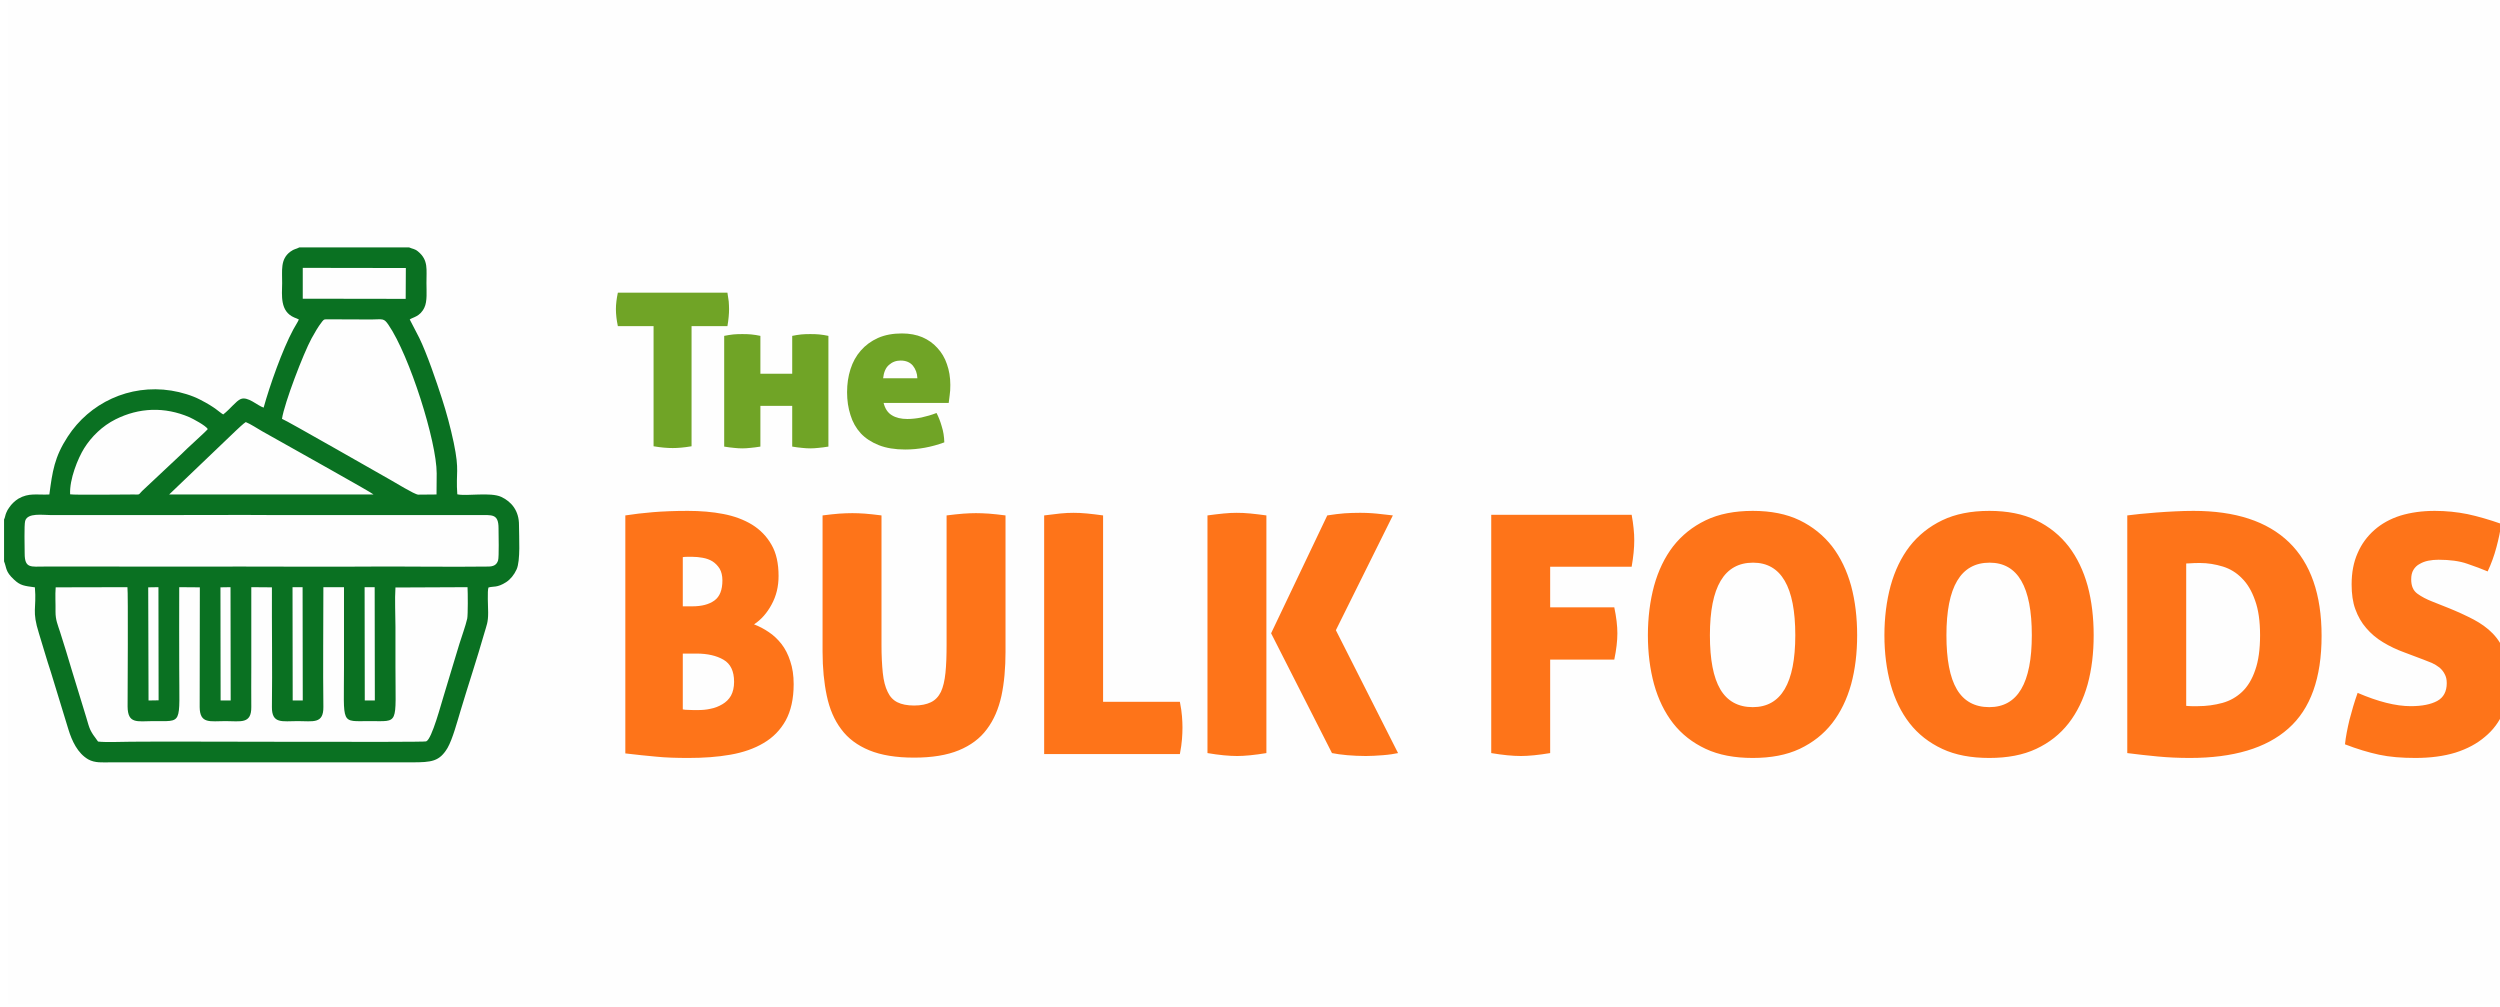
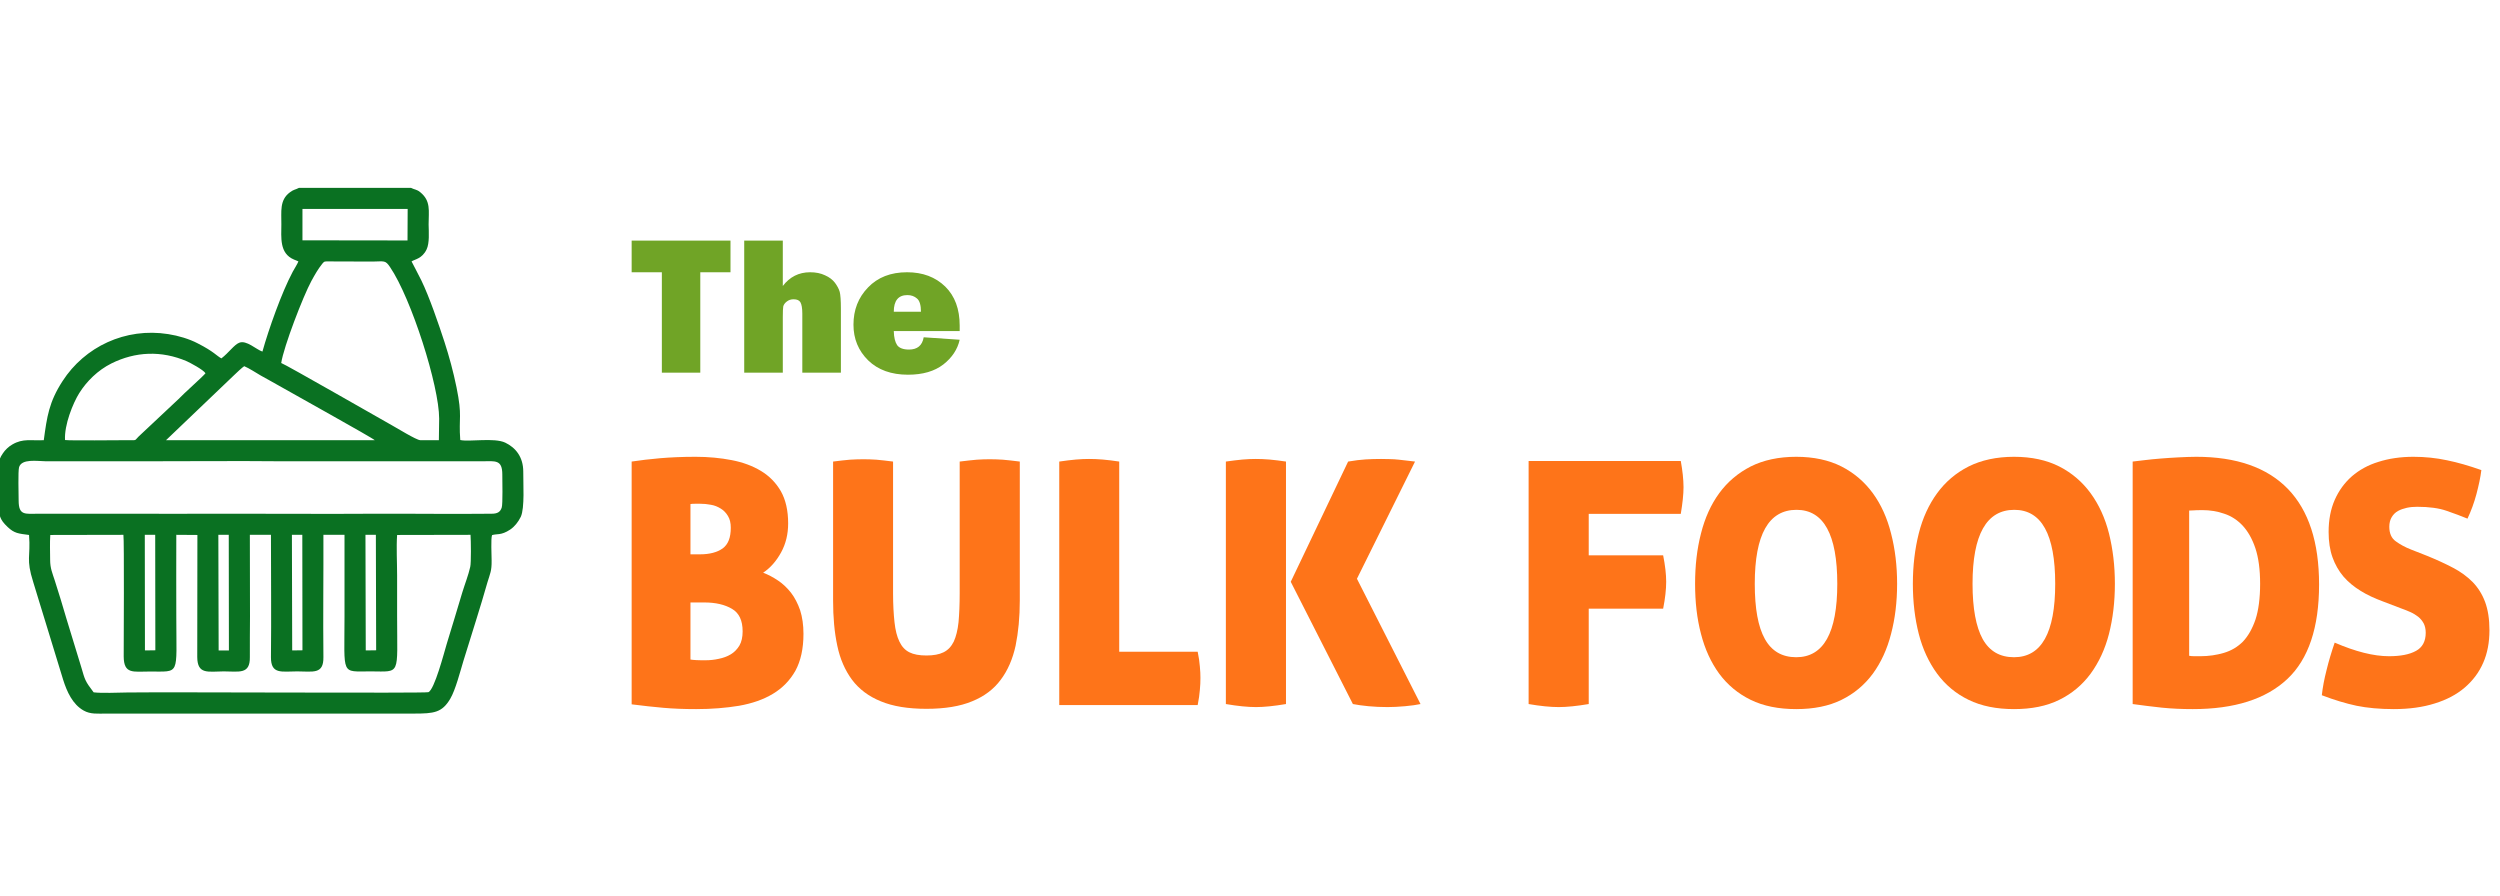
- <svg xmlns="http://www.w3.org/2000/svg" xml:space="preserve" width="154px" height="62px" version="1.1" style="shape-rendering:geometricPrecision; text-rendering:geometricPrecision; image-rendering:optimizeQuality; fill-rule:evenodd; clip-rule:evenodd" viewBox="0 0 154 62">
+ <svg xmlns="http://www.w3.org/2000/svg" xml:space="preserve" version="1.1" style="shape-rendering:geometricPrecision; text-rendering:geometricPrecision; image-rendering:optimizeQuality; fill-rule:evenodd; clip-rule:evenodd" viewBox="0 0 173 62">
  <defs>
    <style type="text/css">
   
-     .fil0 {fill:#FEFEFE}
    .fil1 {fill:#0A7122}
-     .fil3 {fill:#70A426;fill-rule:nonzero}
-     .fil2 {fill:#FE7419;fill-rule:nonzero}
+     .fil2 {fill:#70A426;fill-rule:nonzero}
+     .fil0 {fill:#FE7419;fill-rule:nonzero}
   
  </style>
  </defs>
  <g id="Слой_x0020_1">
-     <rect class="fil0" x="0.49" y="-0.17" width="154" height="62" />
-     <g id="_2225900082992">
-       <path class="fil1" d="M22.46 36.17l0.62 0 0.01 6.98 -0.62 0 -0.01 -6.98zm-4.44 0l0.62 0 0.01 6.98 -0.62 0 -0.01 -6.98zm-4.44 0.01l0.62 -0.01 0.01 6.98 -0.62 0 -0.01 -6.97zm-4.45 0l0.63 -0.01 0.01 6.97 -0.62 0.01 -0.02 -6.97zm-3.09 9.5c-0.53,-0.7 -0.51,-0.76 -0.73,-1.5l-0.9 -2.94c-0.23,-0.76 -0.46,-1.55 -0.71,-2.31 -0.14,-0.44 -0.28,-0.73 -0.28,-1.24 0.01,-0.47 -0.03,-1.05 0.01,-1.51l4.42 -0.01c0.05,0.28 0.01,6.72 0.01,7.35 0.01,1.08 0.58,0.91 1.56,0.9 1.87,-0.01 1.62,0.3 1.62,-3.28 0,-1.66 -0.01,-3.31 0,-4.97l1.27 0.01 -0.01 7.38c0.01,1.05 0.65,0.86 1.59,0.86 0.93,0 1.6,0.2 1.59,-0.87 -0.01,-0.81 0,-1.63 0,-2.45 0,-1.65 0,-3.28 0,-4.93l1.27 0.01c-0.01,2.42 0.03,4.97 0,7.37 -0.01,1.06 0.64,0.87 1.59,0.87 0.94,0 1.59,0.19 1.58,-0.87 -0.03,-2.38 0,-4.97 0,-7.38l1.27 0c0,1.65 0,3.29 0,4.93 0,3.61 -0.24,3.32 1.59,3.32 1.83,0 1.58,0.29 1.58,-3.36 0,-0.81 0,-1.63 0,-2.45 0,-0.76 -0.05,-1.68 0,-2.42l4.44 -0.02c0.02,0.32 0.03,1.71 -0.02,1.94 -0.11,0.48 -0.33,1.06 -0.48,1.55 -0.32,1.03 -0.62,2.07 -0.94,3.11 -0.17,0.52 -0.75,2.77 -1.11,2.9 -0.21,0.07 -15.6,-0.01 -18.18,0.02 -0.53,0 -1.54,0.05 -2.03,-0.01zm24.64 -11.15c-0.09,0.27 -0.28,0.37 -0.62,0.37 -2.33,0.03 -4.73,-0.01 -7.07,0 -2.7,0.02 -5.4,0 -8.1,0 -2.7,0 -5.4,0.01 -8.1,0 -1.35,0 -2.7,0 -4.05,0 -0.83,0 -1.22,0.13 -1.22,-0.8 0,-0.36 -0.04,-1.76 0.03,-2.01 0.15,-0.52 1.08,-0.36 1.62,-0.36l6.07 0c2.7,0 5.4,-0.02 8.1,0l12.15 0c0.81,0 1.22,-0.1 1.22,0.81 0,0.35 0.04,1.78 -0.03,1.99zm-16.15 -8c0.09,-0.09 0.51,-0.48 0.61,-0.53 0.28,0.11 0.72,0.4 1,0.56 0.34,0.19 0.65,0.36 0.98,0.55 0.82,0.47 5.82,3.25 5.89,3.35l-12.59 0 4.11 -3.93zm-10.21 3.92c-0.05,-0.92 0.48,-2.22 0.86,-2.83 0.45,-0.72 1.12,-1.38 1.94,-1.79 1.44,-0.72 3.01,-0.79 4.55,-0.13 0.2,0.09 1,0.51 1.13,0.73 -0.15,0.19 -1.37,1.27 -1.62,1.54l-2.42 2.27c-0.25,0.24 -0.09,0.23 -0.55,0.22 -0.7,0 -3.57,0.04 -3.89,-0.01zm13.05 -4.65c0.15,-0.98 1.32,-4.03 1.82,-4.95 0.22,-0.39 0.38,-0.69 0.66,-1.05 0.12,-0.15 0.15,-0.13 0.4,-0.13l2.63 0.01c0.72,-0.01 0.76,-0.09 1.05,0.33 1.3,1.9 2.97,7.18 2.97,9.15l-0.01 1.3 -1.13 0.01c-0.23,-0.01 -1.45,-0.77 -1.71,-0.91 -0.63,-0.35 -6.4,-3.66 -6.68,-3.76zm1.28 -9.3l6.35 0.01 -0.01 1.9 -6.34 -0.01 0 -1.9zm-18.4 15.5l0 2.58c0.17,0.42 0.07,0.62 0.61,1.12 0.4,0.38 0.64,0.39 1.29,0.48 0.11,1.36 -0.2,1.41 0.25,2.84 0.25,0.8 0.47,1.59 0.73,2.37l1.08 3.53c0.22,0.72 0.57,1.48 1.23,1.86 0.42,0.23 0.86,0.18 1.38,0.18 1.03,0 2.07,0 3.1,0l15.45 0c1.22,0 1.7,-0.05 2.2,-0.89 0.31,-0.54 0.6,-1.63 0.8,-2.29 0.46,-1.54 1.02,-3.22 1.45,-4.73 0.16,-0.56 0.25,-0.69 0.25,-1.32 0,-0.31 -0.06,-1.34 0.02,-1.54 0.3,-0.09 0.53,0.03 1.09,-0.33 0.26,-0.17 0.49,-0.45 0.64,-0.78 0.25,-0.54 0.15,-2.02 0.15,-2.72 0.01,-0.9 -0.47,-1.46 -1.09,-1.75 -0.66,-0.31 -2.14,-0.03 -2.71,-0.16 -0.1,-1.4 0.15,-1.39 -0.22,-3.18 -0.2,-0.94 -0.45,-1.87 -0.73,-2.73 -0.34,-1.05 -0.91,-2.73 -1.39,-3.72 -0.2,-0.41 -0.42,-0.79 -0.59,-1.14 0.18,-0.14 0.63,-0.16 0.9,-0.73 0.19,-0.38 0.13,-1.04 0.13,-1.51 -0.01,-0.82 0.14,-1.41 -0.52,-1.95 -0.2,-0.17 -0.33,-0.15 -0.55,-0.25l-6.76 0c-0.23,0.12 -0.3,0.08 -0.55,0.26 -0.64,0.47 -0.5,1.17 -0.51,1.94 -0.01,0.77 -0.14,1.74 0.75,2.12 0.09,0.04 0.2,0.07 0.28,0.12 -0.07,0.17 -0.24,0.42 -0.34,0.61 -0.68,1.26 -1.46,3.48 -1.83,4.82 -0.38,-0.12 -0.97,-0.71 -1.41,-0.53 -0.29,0.12 -0.64,0.61 -1.08,0.95 -0.29,-0.17 -0.43,-0.4 -1.42,-0.91 -0.5,-0.26 -1.16,-0.46 -1.78,-0.56 -2.59,-0.41 -5.04,0.77 -6.38,2.84 -0.82,1.26 -0.94,2.14 -1.13,3.56 -0.77,0.04 -1.25,-0.12 -1.91,0.26 -0.21,0.13 -0.43,0.34 -0.56,0.54 -0.08,0.11 -0.14,0.21 -0.19,0.34 -0.05,0.11 -0.07,0.29 -0.13,0.4z" />
-       <path class="fil2" d="M48.89 42.14c0,0.91 -0.17,1.65 -0.49,2.24 -0.33,0.59 -0.78,1.05 -1.36,1.39 -0.57,0.34 -1.25,0.58 -2.05,0.72 -0.79,0.14 -1.65,0.2 -2.58,0.2 -0.74,0 -1.4,-0.02 -1.99,-0.08 -0.58,-0.05 -1.22,-0.12 -1.9,-0.2l0 -14.66c0.52,-0.08 1.08,-0.15 1.7,-0.2 0.61,-0.05 1.33,-0.08 2.15,-0.08 0.78,0 1.51,0.06 2.18,0.19 0.68,0.13 1.27,0.35 1.78,0.66 0.5,0.31 0.9,0.72 1.19,1.23 0.3,0.51 0.44,1.16 0.44,1.93 0,0.65 -0.14,1.23 -0.43,1.76 -0.28,0.52 -0.64,0.93 -1.08,1.22 0.31,0.12 0.62,0.28 0.91,0.48 0.29,0.19 0.55,0.44 0.78,0.73 0.23,0.3 0.41,0.65 0.54,1.06 0.14,0.41 0.21,0.88 0.21,1.41zm-6.83 -1.88l0 3.44c0.1,0.02 0.22,0.03 0.36,0.03 0.15,0.01 0.33,0.01 0.57,0.01 0.26,0 0.52,-0.02 0.78,-0.08 0.27,-0.05 0.51,-0.15 0.73,-0.28 0.22,-0.13 0.4,-0.3 0.53,-0.53 0.12,-0.22 0.19,-0.51 0.19,-0.85 0,-0.66 -0.22,-1.11 -0.65,-1.36 -0.43,-0.25 -0.98,-0.38 -1.67,-0.38l-0.84 0zm0 -2.91l0.58 0c0.59,0 1.04,-0.12 1.37,-0.36 0.33,-0.24 0.49,-0.65 0.49,-1.24 0,-0.29 -0.06,-0.53 -0.17,-0.72 -0.12,-0.19 -0.27,-0.34 -0.44,-0.45 -0.18,-0.11 -0.38,-0.18 -0.6,-0.22 -0.22,-0.04 -0.43,-0.06 -0.63,-0.06 -0.08,0 -0.18,0 -0.3,0 -0.12,0 -0.21,0 -0.3,0.02l0 3.03zm14.25 9.32c-1.11,0 -2.03,-0.15 -2.76,-0.45 -0.73,-0.3 -1.31,-0.73 -1.73,-1.3 -0.43,-0.57 -0.72,-1.25 -0.89,-2.06 -0.17,-0.8 -0.26,-1.71 -0.26,-2.72l0 -8.39c0.4,-0.05 0.74,-0.09 1.02,-0.11 0.29,-0.02 0.57,-0.03 0.82,-0.03 0.24,0 0.49,0.01 0.77,0.03 0.28,0.02 0.62,0.06 1.02,0.11l0 7.96c0,0.68 0.03,1.26 0.08,1.74 0.05,0.48 0.15,0.87 0.3,1.17 0.14,0.3 0.34,0.51 0.6,0.64 0.26,0.13 0.6,0.2 1.03,0.2 0.42,0 0.76,-0.07 1.03,-0.2 0.27,-0.13 0.47,-0.34 0.62,-0.64 0.14,-0.3 0.23,-0.69 0.28,-1.17 0.05,-0.48 0.07,-1.06 0.07,-1.74l0 -7.96c0.41,-0.05 0.76,-0.09 1.04,-0.11 0.28,-0.02 0.54,-0.03 0.77,-0.03 0.24,0 0.51,0.01 0.8,0.03 0.28,0.02 0.63,0.06 1.02,0.11l0 8.39c0,1.01 -0.08,1.92 -0.25,2.72 -0.18,0.81 -0.47,1.49 -0.9,2.06 -0.42,0.57 -1,1 -1.73,1.3 -0.73,0.3 -1.65,0.45 -2.75,0.45zm8.01 -14.92c0.37,-0.05 0.7,-0.09 1,-0.12 0.3,-0.03 0.57,-0.04 0.8,-0.04 0.25,0 0.53,0.01 0.83,0.04 0.31,0.03 0.64,0.07 1,0.12l0 11.48 4.73 0c0.07,0.34 0.11,0.64 0.13,0.89 0.02,0.25 0.03,0.48 0.03,0.69 0,0.23 -0.01,0.47 -0.03,0.73 -0.02,0.25 -0.06,0.55 -0.13,0.91l-8.36 0 0 -14.7zm17.97 7.07l3.83 7.57c-0.23,0.05 -0.54,0.1 -0.93,0.13 -0.39,0.03 -0.74,0.05 -1.05,0.05 -0.4,0 -0.78,-0.02 -1.15,-0.05 -0.37,-0.03 -0.68,-0.08 -0.94,-0.13l-3.75 -7.38 3.46 -7.26c0.41,-0.06 0.76,-0.11 1.06,-0.13 0.31,-0.02 0.61,-0.03 0.93,-0.03 0.15,0 0.32,0 0.51,0.01 0.19,0.01 0.38,0.02 0.56,0.04 0.19,0.02 0.36,0.04 0.54,0.06 0.17,0.02 0.31,0.04 0.44,0.05l-3.51 7.07zm-7.91 -7.07c0.37,-0.05 0.7,-0.09 1.01,-0.12 0.3,-0.03 0.56,-0.04 0.79,-0.04 0.25,0 0.53,0.01 0.83,0.04 0.31,0.03 0.64,0.07 1,0.12l0 14.64c-0.73,0.12 -1.33,0.18 -1.8,0.18 -0.51,0 -1.12,-0.06 -1.83,-0.18l0 -14.64zm17.48 -0.04l8.65 0c0.05,0.3 0.1,0.58 0.12,0.84 0.03,0.26 0.04,0.51 0.04,0.74 0,0.45 -0.05,0.99 -0.16,1.62l-5.02 0 0 2.5 3.95 0c0.13,0.62 0.19,1.15 0.19,1.6 0,0.46 -0.06,1 -0.19,1.62l-3.95 0 0 5.76c-0.72,0.12 -1.33,0.18 -1.8,0.18 -0.51,0 -1.12,-0.06 -1.83,-0.18l0 -14.68zm9.65 7.42c0,-1.09 0.13,-2.11 0.38,-3.04 0.26,-0.94 0.65,-1.75 1.17,-2.43 0.53,-0.68 1.2,-1.22 2.01,-1.61 0.81,-0.39 1.78,-0.58 2.9,-0.58 1.12,0 2.08,0.19 2.89,0.58 0.8,0.39 1.47,0.93 2,1.61 0.52,0.68 0.91,1.49 1.17,2.43 0.25,0.93 0.37,1.95 0.37,3.04 0,1.1 -0.12,2.1 -0.37,3.02 -0.26,0.93 -0.65,1.73 -1.17,2.4 -0.53,0.68 -1.2,1.2 -2,1.58 -0.81,0.38 -1.77,0.56 -2.89,0.56 -1.12,0 -2.09,-0.18 -2.9,-0.56 -0.81,-0.38 -1.48,-0.9 -2.01,-1.58 -0.52,-0.67 -0.91,-1.47 -1.17,-2.4 -0.25,-0.92 -0.38,-1.92 -0.38,-3.02zm9.08 0c0,-2.98 -0.87,-4.47 -2.6,-4.47 -1.78,0 -2.66,1.49 -2.66,4.47 0,1.49 0.21,2.6 0.64,3.33 0.43,0.73 1.1,1.1 2,1.1 1.75,0 2.62,-1.48 2.62,-4.43zm5.49 0c0,-1.09 0.13,-2.11 0.38,-3.04 0.26,-0.94 0.65,-1.75 1.17,-2.43 0.53,-0.68 1.2,-1.22 2.01,-1.61 0.81,-0.39 1.78,-0.58 2.9,-0.58 1.12,0 2.08,0.19 2.89,0.58 0.81,0.39 1.47,0.93 2,1.61 0.52,0.68 0.91,1.49 1.17,2.43 0.25,0.93 0.37,1.95 0.37,3.04 0,1.1 -0.12,2.1 -0.37,3.02 -0.26,0.93 -0.65,1.73 -1.17,2.4 -0.53,0.68 -1.19,1.2 -2,1.58 -0.81,0.38 -1.77,0.56 -2.89,0.56 -1.12,0 -2.09,-0.18 -2.9,-0.56 -0.81,-0.38 -1.48,-0.9 -2.01,-1.58 -0.52,-0.67 -0.91,-1.47 -1.17,-2.4 -0.25,-0.92 -0.38,-1.92 -0.38,-3.02zm9.08 0c0,-2.98 -0.86,-4.47 -2.6,-4.47 -1.78,0 -2.66,1.49 -2.66,4.47 0,1.49 0.21,2.6 0.64,3.33 0.43,0.73 1.1,1.1 2,1.1 1.75,0 2.62,-1.48 2.62,-4.43zm9.96 -7.66c2.58,0 4.54,0.64 5.88,1.93 1.34,1.3 2.01,3.22 2.01,5.77 0,2.6 -0.68,4.5 -2.05,5.71 -1.36,1.21 -3.39,1.81 -6.06,1.81 -0.69,0 -1.34,-0.03 -1.98,-0.09 -0.64,-0.06 -1.26,-0.13 -1.88,-0.21l0 -14.64c0.21,-0.02 0.47,-0.05 0.78,-0.09 0.32,-0.03 0.66,-0.06 1.03,-0.09 0.37,-0.03 0.75,-0.05 1.13,-0.07 0.39,-0.02 0.77,-0.03 1.14,-0.03zm-0.45 12.01c0.1,0.01 0.21,0.02 0.33,0.02 0.12,0 0.25,0 0.39,0 0.53,0 1.03,-0.07 1.51,-0.2 0.47,-0.13 0.87,-0.36 1.21,-0.68 0.35,-0.33 0.62,-0.78 0.81,-1.34 0.2,-0.56 0.3,-1.27 0.3,-2.15 0,-0.86 -0.1,-1.58 -0.31,-2.15 -0.2,-0.57 -0.47,-1.03 -0.81,-1.36 -0.33,-0.34 -0.72,-0.58 -1.17,-0.72 -0.46,-0.14 -0.93,-0.22 -1.42,-0.22 -0.27,0 -0.47,0.01 -0.59,0.02 -0.12,0 -0.21,0.01 -0.25,0.01l0 8.77zm16.15 -6.03c0.57,0.23 1.09,0.47 1.55,0.71 0.45,0.24 0.85,0.52 1.18,0.86 0.32,0.33 0.58,0.74 0.75,1.21 0.18,0.47 0.27,1.04 0.27,1.71 0,0.72 -0.13,1.38 -0.38,1.96 -0.25,0.58 -0.62,1.08 -1.12,1.49 -0.49,0.42 -1.09,0.74 -1.81,0.97 -0.72,0.22 -1.54,0.33 -2.47,0.33 -0.85,0 -1.59,-0.06 -2.24,-0.2 -0.65,-0.14 -1.35,-0.35 -2.1,-0.64 0.05,-0.47 0.15,-0.98 0.28,-1.52 0.14,-0.54 0.3,-1.09 0.5,-1.65 1.25,0.54 2.35,0.82 3.27,0.82 0.7,0 1.24,-0.11 1.63,-0.32 0.39,-0.21 0.59,-0.58 0.59,-1.1 0,-0.22 -0.04,-0.4 -0.13,-0.56 -0.08,-0.16 -0.19,-0.29 -0.32,-0.4 -0.14,-0.11 -0.29,-0.2 -0.46,-0.28 -0.18,-0.07 -0.35,-0.14 -0.53,-0.21l-1.14 -0.43c-0.5,-0.18 -0.94,-0.39 -1.35,-0.64 -0.4,-0.24 -0.74,-0.53 -1.03,-0.87 -0.29,-0.33 -0.51,-0.72 -0.67,-1.16 -0.16,-0.43 -0.23,-0.95 -0.23,-1.53 0,-0.73 0.12,-1.37 0.37,-1.93 0.24,-0.56 0.59,-1.03 1.03,-1.42 0.44,-0.39 0.98,-0.69 1.61,-0.89 0.63,-0.19 1.33,-0.29 2.11,-0.29 0.7,0 1.37,0.07 2.02,0.2 0.65,0.14 1.34,0.34 2.08,0.6 -0.06,0.43 -0.16,0.92 -0.3,1.44 -0.14,0.53 -0.32,1.02 -0.54,1.49 -0.36,-0.15 -0.77,-0.31 -1.25,-0.47 -0.48,-0.17 -1.07,-0.25 -1.78,-0.25 -0.22,0 -0.43,0.02 -0.63,0.06 -0.2,0.04 -0.38,0.11 -0.53,0.2 -0.16,0.08 -0.29,0.21 -0.38,0.36 -0.1,0.16 -0.14,0.36 -0.14,0.59 0,0.4 0.12,0.69 0.38,0.88 0.26,0.19 0.57,0.35 0.93,0.49l0.98 0.39z" />
-       <path class="fil3" d="M40.26 20.09l-2.2 0c-0.08,-0.38 -0.12,-0.73 -0.12,-1.05 0,-0.29 0.04,-0.63 0.12,-1.01l6.75 0c0.03,0.19 0.06,0.37 0.08,0.54 0.01,0.16 0.02,0.32 0.02,0.47 0,0.29 -0.03,0.64 -0.1,1.05l-2.21 0 0 7.4c-0.47,0.08 -0.85,0.11 -1.16,0.11 -0.33,0 -0.72,-0.03 -1.18,-0.11l0 -7.4zm8.54 4.91l-1.96 0 0 2.51c-0.23,0.04 -0.43,0.06 -0.62,0.08 -0.18,0.02 -0.35,0.03 -0.5,0.03 -0.15,0 -0.32,-0.01 -0.5,-0.03 -0.19,-0.02 -0.39,-0.04 -0.61,-0.08l0 -6.82c0.19,-0.04 0.39,-0.07 0.57,-0.09 0.19,-0.02 0.38,-0.02 0.55,-0.02 0.17,0 0.35,0 0.54,0.02 0.2,0.02 0.39,0.05 0.57,0.09l0 2.33 1.96 0 0 -2.33c0.19,-0.04 0.38,-0.07 0.57,-0.09 0.19,-0.02 0.38,-0.02 0.55,-0.02 0.17,0 0.35,0 0.54,0.02 0.2,0.02 0.39,0.05 0.57,0.09l0 6.82c-0.23,0.04 -0.43,0.06 -0.62,0.08 -0.18,0.02 -0.35,0.03 -0.5,0.03 -0.15,0 -0.32,-0.01 -0.5,-0.03 -0.19,-0.02 -0.39,-0.04 -0.61,-0.08l0 -2.51zm5.63 -0.18c0.09,0.36 0.26,0.61 0.51,0.76 0.24,0.15 0.56,0.23 0.95,0.23 0.26,0 0.55,-0.03 0.86,-0.09 0.32,-0.07 0.63,-0.16 0.94,-0.28 0.12,0.23 0.23,0.5 0.32,0.82 0.1,0.31 0.15,0.64 0.16,0.99 -0.79,0.29 -1.59,0.44 -2.41,0.44 -0.63,0 -1.18,-0.09 -1.63,-0.27 -0.45,-0.18 -0.82,-0.42 -1.11,-0.73 -0.29,-0.32 -0.5,-0.69 -0.63,-1.12 -0.14,-0.43 -0.21,-0.9 -0.21,-1.41 0,-0.51 0.07,-0.98 0.21,-1.42 0.14,-0.44 0.35,-0.82 0.64,-1.15 0.28,-0.32 0.63,-0.58 1.05,-0.77 0.43,-0.19 0.92,-0.28 1.48,-0.28 0.47,0 0.89,0.08 1.25,0.23 0.37,0.16 0.68,0.38 0.93,0.66 0.26,0.28 0.46,0.61 0.59,1 0.14,0.39 0.21,0.82 0.21,1.28 0,0.24 -0.01,0.45 -0.04,0.64 -0.02,0.19 -0.04,0.34 -0.06,0.47l-4.01 0zm1.05 -2.61c-0.28,0 -0.52,0.09 -0.72,0.27 -0.2,0.17 -0.32,0.45 -0.36,0.82l2.11 0c-0.01,-0.31 -0.11,-0.57 -0.28,-0.78 -0.17,-0.2 -0.42,-0.31 -0.75,-0.31z" />
+     <g id="_1615204838624">
+       <path class="fil0" d="M151.98 31.61c2.78,0 4.9,0.74 6.34,2.22 1.44,1.49 2.16,3.69 2.16,6.62 0,2.97 -0.73,5.16 -2.2,6.54 -1.48,1.39 -3.66,2.08 -6.54,2.08 -0.74,0 -1.45,-0.03 -2.14,-0.1 -0.68,-0.07 -1.35,-0.16 -2.02,-0.25l0 -16.78c0.22,-0.03 0.5,-0.06 0.84,-0.1 0.34,-0.04 0.71,-0.08 1.11,-0.11 0.39,-0.03 0.8,-0.06 1.22,-0.08 0.42,-0.02 0.83,-0.04 1.23,-0.04zm-0.49 13.77c0.11,0.02 0.22,0.03 0.36,0.03 0.13,0 0.27,0 0.42,0 0.57,0 1.11,-0.08 1.62,-0.23 0.51,-0.15 0.95,-0.41 1.32,-0.78 0.36,-0.38 0.65,-0.89 0.87,-1.53 0.21,-0.64 0.32,-1.47 0.32,-2.47 0,-0.99 -0.11,-1.81 -0.33,-2.47 -0.22,-0.65 -0.52,-1.17 -0.88,-1.56 -0.36,-0.38 -0.78,-0.66 -1.27,-0.82 -0.48,-0.17 -0.99,-0.25 -1.52,-0.25 -0.3,0 -0.51,0.01 -0.64,0.02 -0.13,0 -0.22,0.01 -0.27,0.01l0 10.05z" />
+       <path class="fil0" d="M117.3 40.4c0,-1.25 0.13,-2.41 0.41,-3.49 0.27,-1.07 0.69,-2 1.26,-2.78 0.57,-0.78 1.3,-1.4 2.18,-1.85 0.88,-0.44 1.93,-0.67 3.15,-0.67 1.21,0 2.26,0.23 3.13,0.67 0.88,0.45 1.6,1.07 2.17,1.85 0.57,0.78 0.99,1.71 1.26,2.78 0.28,1.08 0.42,2.24 0.42,3.49 0,1.26 -0.14,2.41 -0.42,3.47 -0.27,1.05 -0.69,1.97 -1.26,2.75 -0.57,0.77 -1.29,1.38 -2.17,1.81 -0.87,0.43 -1.92,0.64 -3.13,0.64 -1.22,0 -2.27,-0.21 -3.15,-0.64 -0.88,-0.43 -1.61,-1.04 -2.18,-1.81 -0.57,-0.78 -0.99,-1.7 -1.26,-2.75 -0.28,-1.06 -0.41,-2.21 -0.41,-3.47zm9.84 0c0,-3.41 -0.94,-5.12 -2.82,-5.12 -1.93,0 -2.89,1.71 -2.89,5.12 0,1.71 0.23,2.98 0.7,3.82 0.47,0.84 1.19,1.26 2.17,1.26 1.89,0 2.84,-1.69 2.84,-5.08z" />
+       <path class="fil0" d="M55.6 43.86c0,1.03 -0.19,1.88 -0.56,2.56 -0.38,0.67 -0.9,1.2 -1.55,1.59 -0.66,0.4 -1.45,0.67 -2.35,0.83 -0.91,0.15 -1.9,0.23 -2.96,0.23 -0.85,0 -1.61,-0.03 -2.28,-0.09 -0.68,-0.06 -1.41,-0.14 -2.19,-0.24l0 -16.8c0.6,-0.09 1.25,-0.17 1.95,-0.23 0.71,-0.06 1.53,-0.1 2.47,-0.1 0.89,0 1.73,0.08 2.5,0.23 0.78,0.15 1.45,0.4 2.03,0.75 0.58,0.35 1.04,0.82 1.38,1.41 0.33,0.59 0.5,1.33 0.5,2.22 0,0.74 -0.16,1.41 -0.49,2.01 -0.33,0.6 -0.74,1.07 -1.24,1.4 0.36,0.14 0.7,0.32 1.04,0.55 0.34,0.23 0.63,0.51 0.89,0.84 0.26,0.34 0.47,0.75 0.63,1.21 0.15,0.47 0.23,1.02 0.23,1.63zm-7.82 -5.5l0.65 0c0.68,0 1.2,-0.14 1.58,-0.41 0.38,-0.28 0.56,-0.75 0.56,-1.43 0,-0.32 -0.06,-0.6 -0.2,-0.82 -0.13,-0.22 -0.3,-0.39 -0.5,-0.51 -0.21,-0.13 -0.43,-0.22 -0.68,-0.26 -0.25,-0.05 -0.5,-0.07 -0.73,-0.07 -0.1,0 -0.21,0 -0.34,0 -0.14,0 -0.25,0 -0.34,0.02l0 3.48zm0 3.33l0 3.95c0.11,0.02 0.24,0.03 0.41,0.04 0.16,0.01 0.38,0.01 0.64,0.01 0.3,0 0.6,-0.03 0.91,-0.1 0.3,-0.06 0.58,-0.16 0.83,-0.31 0.25,-0.15 0.45,-0.36 0.6,-0.61 0.15,-0.26 0.22,-0.59 0.22,-0.98 0,-0.75 -0.24,-1.27 -0.74,-1.56 -0.49,-0.29 -1.13,-0.44 -1.91,-0.44l-0.96 0z" />
+       <path class="fil1" d="M25.29 37.01l0.72 0 0.02 7.99 -0.72 0.01 -0.02 -8zm-5.09 0l0.72 0 0.01 7.99 -0.71 0.01 -0.02 -8zm-5.09 0l0.72 0 0.01 8 -0.71 0 -0.02 -8zm-5.09 0l0.72 0 0.01 7.99 -0.72 0.01 -0.01 -8zm-3.54 10.9c-0.61,-0.8 -0.6,-0.87 -0.85,-1.72l-1.03 -3.37c-0.26,-0.87 -0.52,-1.77 -0.81,-2.65 -0.16,-0.5 -0.32,-0.84 -0.32,-1.42 0,-0.55 -0.03,-1.2 0.01,-1.73l5.06 -0.01c0.06,0.32 0.02,7.7 0.02,8.42 0.01,1.24 0.66,1.04 1.79,1.04 2.14,-0.01 1.85,0.34 1.85,-3.77 0,-1.9 -0.01,-3.8 0,-5.69l1.46 0.01 -0.01 8.45c0.01,1.22 0.74,1 1.83,0.99 1.06,0 1.83,0.23 1.81,-0.99 -0.01,-0.93 0.01,-1.88 0.01,-2.81 0,-1.89 -0.01,-3.76 -0.01,-5.65l1.46 0c0,2.78 0.03,5.7 0,8.46 -0.01,1.22 0.74,0.99 1.82,0.99 1.08,0 1.83,0.23 1.81,-0.99 -0.03,-2.73 0.01,-5.7 0,-8.46l1.46 0c0,1.89 0,3.77 0,5.65 0,4.14 -0.28,3.8 1.82,3.8 2.1,0.01 1.82,0.33 1.82,-3.84 0,-0.94 0,-1.88 0,-2.81 0,-0.88 -0.06,-1.94 0,-2.79l5.08 -0.01c0.03,0.36 0.05,1.95 -0.02,2.22 -0.12,0.55 -0.38,1.21 -0.55,1.77 -0.36,1.19 -0.71,2.38 -1.08,3.57 -0.18,0.6 -0.85,3.18 -1.27,3.33 -0.24,0.08 -17.88,-0.02 -20.84,0.02 -0.61,0.01 -1.77,0.06 -2.32,-0.01zm28.24 -12.79c-0.1,0.32 -0.31,0.43 -0.7,0.43 -2.68,0.03 -5.43,-0.01 -8.11,0 -3.1,0.02 -6.2,0 -9.29,0 -3.1,0 -6.19,0.01 -9.29,0 -1.55,0 -3.1,0 -4.64,0 -0.95,0 -1.4,0.15 -1.4,-0.92 0,-0.41 -0.05,-2.02 0.03,-2.3 0.18,-0.6 1.24,-0.42 1.85,-0.41l6.97 0c3.1,0 6.2,-0.03 9.29,0l13.93 0c0.93,-0.01 1.4,-0.12 1.4,0.92 0,0.4 0.04,2.04 -0.04,2.28zm-18.51 -9.17c0.1,-0.1 0.58,-0.55 0.69,-0.61 0.32,0.13 0.84,0.47 1.15,0.65 0.39,0.22 0.75,0.41 1.13,0.63 0.94,0.54 6.67,3.72 6.75,3.84l-14.44 0 4.72 -4.51zm-11.71 4.5c-0.06,-1.05 0.55,-2.55 0.98,-3.24 0.52,-0.83 1.29,-1.59 2.23,-2.06 1.65,-0.82 3.45,-0.91 5.22,-0.15 0.22,0.1 1.15,0.59 1.29,0.83 -0.17,0.22 -1.57,1.46 -1.86,1.78l-2.77 2.6c-0.28,0.27 -0.11,0.26 -0.63,0.25 -0.81,0 -4.09,0.04 -4.46,-0.01zm14.96 -5.33c0.17,-1.13 1.52,-4.63 2.09,-5.68 0.25,-0.45 0.44,-0.8 0.76,-1.2 0.14,-0.17 0.16,-0.15 0.46,-0.15l3.01 0.01c0.82,-0.01 0.88,-0.11 1.21,0.38 1.48,2.18 3.4,8.23 3.4,10.49l-0.02 1.49 -1.29 0c-0.26,0 -1.66,-0.87 -1.96,-1.03 -0.72,-0.4 -7.34,-4.2 -7.66,-4.31zm1.47 -10.66l7.28 0 -0.01 2.18 -7.27 -0.01 0 -2.17zm-21.1 17.77l0 2.95c0.2,0.49 0.08,0.71 0.7,1.29 0.47,0.44 0.73,0.45 1.48,0.55 0.12,1.55 -0.23,1.62 0.29,3.26 0.29,0.91 0.54,1.81 0.83,2.71l1.24 4.05c0.26,0.82 0.65,1.7 1.42,2.13 0.47,0.27 0.98,0.21 1.58,0.21 1.18,0 2.36,0 3.55,0l17.72 0c1.39,0 1.95,-0.06 2.52,-1.03 0.36,-0.61 0.68,-1.86 0.91,-2.62 0.54,-1.77 1.17,-3.69 1.66,-5.43 0.19,-0.63 0.3,-0.78 0.29,-1.51 0,-0.36 -0.06,-1.53 0.03,-1.76 0.34,-0.11 0.61,0.04 1.25,-0.38 0.3,-0.2 0.56,-0.52 0.74,-0.89 0.28,-0.62 0.16,-2.32 0.17,-3.12 0,-1.03 -0.54,-1.67 -1.25,-2.01 -0.77,-0.36 -2.47,-0.04 -3.11,-0.18 -0.12,-1.61 0.16,-1.59 -0.26,-3.65 -0.22,-1.08 -0.51,-2.14 -0.83,-3.13 -0.39,-1.2 -1.05,-3.13 -1.6,-4.26 -0.23,-0.48 -0.48,-0.91 -0.68,-1.32 0.22,-0.15 0.73,-0.18 1.04,-0.83 0.21,-0.44 0.15,-1.19 0.14,-1.73 0,-0.94 0.17,-1.62 -0.58,-2.23 -0.24,-0.2 -0.39,-0.17 -0.64,-0.3l-7.75 0c-0.27,0.14 -0.35,0.1 -0.63,0.31 -0.73,0.54 -0.58,1.34 -0.59,2.22 0,0.89 -0.15,2 0.87,2.43 0.1,0.05 0.23,0.08 0.31,0.13 -0.08,0.2 -0.27,0.49 -0.39,0.71 -0.77,1.44 -1.67,3.99 -2.1,5.53 -0.43,-0.14 -1.11,-0.82 -1.61,-0.61 -0.34,0.13 -0.73,0.7 -1.23,1.08 -0.34,-0.18 -0.5,-0.46 -1.64,-1.04 -0.57,-0.3 -1.33,-0.53 -2.04,-0.64 -2.97,-0.47 -5.78,0.88 -7.31,3.25 -0.94,1.45 -1.08,2.46 -1.3,4.09 -0.88,0.05 -1.43,-0.14 -2.18,0.3 -0.25,0.14 -0.5,0.38 -0.65,0.61 -0.09,0.13 -0.16,0.25 -0.22,0.4 -0.05,0.12 -0.08,0.33 -0.15,0.46z" />
+       <path class="fil0" d="M167.97 38.47c0.66,0.27 1.25,0.54 1.78,0.82 0.52,0.27 0.97,0.6 1.35,0.98 0.38,0.39 0.67,0.85 0.87,1.39 0.2,0.54 0.3,1.19 0.3,1.96 0,0.83 -0.14,1.58 -0.43,2.24 -0.29,0.67 -0.72,1.24 -1.28,1.72 -0.56,0.48 -1.26,0.85 -2.08,1.1 -0.82,0.26 -1.77,0.39 -2.83,0.39 -0.97,0 -1.83,-0.08 -2.57,-0.23 -0.75,-0.16 -1.55,-0.4 -2.41,-0.73 0.06,-0.55 0.17,-1.13 0.33,-1.75 0.15,-0.62 0.34,-1.25 0.56,-1.89 1.44,0.62 2.69,0.94 3.76,0.94 0.8,0 1.42,-0.12 1.87,-0.37 0.44,-0.24 0.67,-0.66 0.67,-1.25 0,-0.26 -0.05,-0.47 -0.14,-0.65 -0.1,-0.18 -0.22,-0.33 -0.38,-0.46 -0.16,-0.12 -0.33,-0.23 -0.53,-0.32 -0.19,-0.08 -0.39,-0.17 -0.6,-0.24l-1.31 -0.5c-0.56,-0.21 -1.08,-0.44 -1.54,-0.73 -0.46,-0.28 -0.86,-0.61 -1.19,-0.99 -0.33,-0.39 -0.58,-0.83 -0.76,-1.33 -0.18,-0.5 -0.27,-1.09 -0.27,-1.76 0,-0.83 0.14,-1.57 0.42,-2.21 0.28,-0.64 0.68,-1.19 1.19,-1.64 0.51,-0.44 1.12,-0.78 1.84,-1 0.72,-0.23 1.53,-0.35 2.42,-0.35 0.8,0 1.57,0.08 2.32,0.24 0.74,0.15 1.53,0.38 2.38,0.68 -0.06,0.5 -0.18,1.05 -0.34,1.66 -0.16,0.6 -0.37,1.17 -0.62,1.7 -0.41,-0.17 -0.89,-0.35 -1.44,-0.54 -0.54,-0.19 -1.23,-0.28 -2.04,-0.28 -0.25,0 -0.49,0.02 -0.72,0.07 -0.22,0.05 -0.43,0.12 -0.61,0.22 -0.18,0.1 -0.32,0.24 -0.43,0.42 -0.11,0.18 -0.17,0.41 -0.17,0.67 0,0.46 0.15,0.8 0.45,1.01 0.3,0.22 0.65,0.41 1.06,0.57l1.12 0.44z" />
+       <path class="fil0" d="M105.78 31.9l10.53 0c0.06,0.34 0.11,0.66 0.14,0.96 0.03,0.3 0.05,0.58 0.05,0.85 0,0.51 -0.07,1.13 -0.19,1.85l-6.37 0 0 2.87 5.15 0c0.14,0.7 0.21,1.31 0.21,1.83 0,0.53 -0.07,1.15 -0.21,1.86l-5.15 0 0 6.6c-0.83,0.14 -1.52,0.21 -2.07,0.21 -0.58,0 -1.28,-0.07 -2.09,-0.21l0 -16.82z" />
+       <path class="fil0" d="M84.83 31.94c0.43,-0.06 0.81,-0.11 1.15,-0.14 0.35,-0.03 0.65,-0.04 0.92,-0.04 0.28,0 0.6,0.01 0.95,0.04 0.35,0.03 0.73,0.08 1.14,0.14l0 16.78c-0.83,0.14 -1.52,0.21 -2.07,0.21 -0.58,0 -1.27,-0.07 -2.09,-0.21l0 -16.78z" />
+       <path class="fil0" d="M93.9 40.05l4.4 8.67c-0.27,0.06 -0.63,0.11 -1.07,0.15 -0.45,0.04 -0.85,0.06 -1.21,0.06 -0.46,0 -0.9,-0.02 -1.32,-0.06 -0.42,-0.04 -0.78,-0.09 -1.08,-0.15l-4.3 -8.46 3.97 -8.32c0.47,-0.08 0.88,-0.13 1.22,-0.15 0.35,-0.02 0.7,-0.03 1.06,-0.03 0.17,0 0.37,0 0.59,0.01 0.22,0 0.43,0.02 0.64,0.04 0.22,0.03 0.42,0.05 0.61,0.07 0.2,0.03 0.37,0.05 0.51,0.06l-4.02 8.11z" />
+       <path class="fil0" d="M73.3 31.94c0.42,-0.06 0.8,-0.11 1.15,-0.14 0.34,-0.03 0.65,-0.04 0.91,-0.04 0.28,0 0.6,0.01 0.95,0.04 0.36,0.03 0.74,0.08 1.14,0.14l0 13.16 5.43 0c0.08,0.39 0.13,0.73 0.15,1.02 0.03,0.29 0.04,0.56 0.04,0.79 0,0.27 -0.01,0.54 -0.04,0.84 -0.02,0.28 -0.07,0.63 -0.15,1.04l-9.58 0 0 -16.85z" />
+       <path class="fil0" d="M64.11 49.05c-1.27,0 -2.32,-0.17 -3.16,-0.52 -0.84,-0.34 -1.5,-0.84 -1.99,-1.49 -0.48,-0.65 -0.83,-1.44 -1.02,-2.36 -0.2,-0.93 -0.29,-1.97 -0.29,-3.13l0 -9.61c0.45,-0.06 0.84,-0.1 1.17,-0.13 0.33,-0.02 0.64,-0.03 0.94,-0.03 0.27,0 0.56,0.01 0.88,0.03 0.32,0.03 0.71,0.07 1.16,0.13l0 9.12c0,0.78 0.04,1.45 0.1,2 0.06,0.55 0.17,0.99 0.34,1.34 0.16,0.34 0.39,0.59 0.69,0.74 0.3,0.15 0.69,0.22 1.18,0.22 0.48,0 0.88,-0.07 1.18,-0.22 0.31,-0.15 0.54,-0.4 0.71,-0.74 0.16,-0.35 0.27,-0.79 0.33,-1.34 0.05,-0.55 0.08,-1.22 0.08,-2l0 -9.12c0.47,-0.06 0.87,-0.1 1.19,-0.13 0.32,-0.02 0.61,-0.03 0.88,-0.03 0.28,0 0.59,0.01 0.91,0.03 0.33,0.03 0.72,0.07 1.18,0.13l0 9.61c0,1.16 -0.1,2.2 -0.29,3.13 -0.2,0.92 -0.54,1.71 -1.03,2.36 -0.48,0.65 -1.14,1.15 -1.98,1.49 -0.84,0.35 -1.89,0.52 -3.16,0.52z" />
+       <path class="fil2" d="M48.46 18.84l0 6.95 -2.66 0 0 -6.95 -2.09 0 0 -2.19 6.84 0 0 2.19 -2.09 0zm9.73 6.95l-2.67 0 0 -4.1c0,-0.37 -0.05,-0.63 -0.13,-0.77 -0.08,-0.14 -0.24,-0.21 -0.47,-0.21 -0.19,0 -0.34,0.05 -0.48,0.16 -0.14,0.11 -0.21,0.22 -0.24,0.34 -0.02,0.12 -0.03,0.36 -0.03,0.73l0 3.85 -2.67 0 0 -9.14 2.67 0 0 3.14c0.48,-0.63 1.11,-0.95 1.89,-0.95 0.39,0 0.74,0.07 1.03,0.21 0.3,0.13 0.53,0.31 0.69,0.52 0.16,0.22 0.27,0.42 0.33,0.63 0.05,0.2 0.08,0.59 0.08,1.16l0 4.43zm5.73 -2.45l2.49 0.17c-0.15,0.67 -0.53,1.24 -1.13,1.71 -0.61,0.47 -1.42,0.71 -2.45,0.71 -1.15,0 -2.07,-0.33 -2.75,-0.99 -0.68,-0.67 -1.02,-1.49 -1.02,-2.47 0,-1.02 0.33,-1.88 1.01,-2.58 0.67,-0.7 1.57,-1.05 2.7,-1.05 1.08,0 1.96,0.33 2.64,0.99 0.67,0.66 1,1.56 1,2.7 0,0.09 0,0.22 0,0.38l-4.56 0c0.01,0.44 0.09,0.76 0.23,0.97 0.14,0.2 0.42,0.31 0.82,0.31 0.58,0 0.92,-0.28 1.02,-0.85zm-0.19 -1.77c0,-0.45 -0.09,-0.76 -0.27,-0.91 -0.18,-0.16 -0.4,-0.24 -0.67,-0.24 -0.62,0 -0.94,0.38 -0.94,1.15l1.88 0z" />
+       <path class="fil0" d="M132.37 40.4c0,-1.25 0.14,-2.41 0.41,-3.49 0.27,-1.07 0.7,-2 1.27,-2.78 0.57,-0.78 1.29,-1.4 2.18,-1.85 0.88,-0.44 1.93,-0.67 3.14,-0.67 1.22,0 2.26,0.23 3.13,0.67 0.88,0.45 1.6,1.07 2.17,1.85 0.57,0.78 1,1.71 1.27,2.78 0.27,1.08 0.41,2.24 0.41,3.49 0,1.26 -0.14,2.41 -0.41,3.47 -0.27,1.05 -0.7,1.97 -1.27,2.75 -0.57,0.77 -1.29,1.38 -2.17,1.81 -0.87,0.43 -1.91,0.64 -3.13,0.64 -1.21,0 -2.26,-0.21 -3.14,-0.64 -0.89,-0.43 -1.61,-1.04 -2.18,-1.81 -0.57,-0.78 -1,-1.7 -1.27,-2.75 -0.27,-1.06 -0.41,-2.21 -0.41,-3.47zm9.85 0c0,-3.41 -0.94,-5.12 -2.83,-5.12 -1.92,0 -2.89,1.71 -2.89,5.12 0,1.71 0.24,2.98 0.7,3.82 0.47,0.84 1.19,1.26 2.17,1.26 1.9,0 2.85,-1.69 2.85,-5.08z" />
    </g>
  </g>
</svg>
